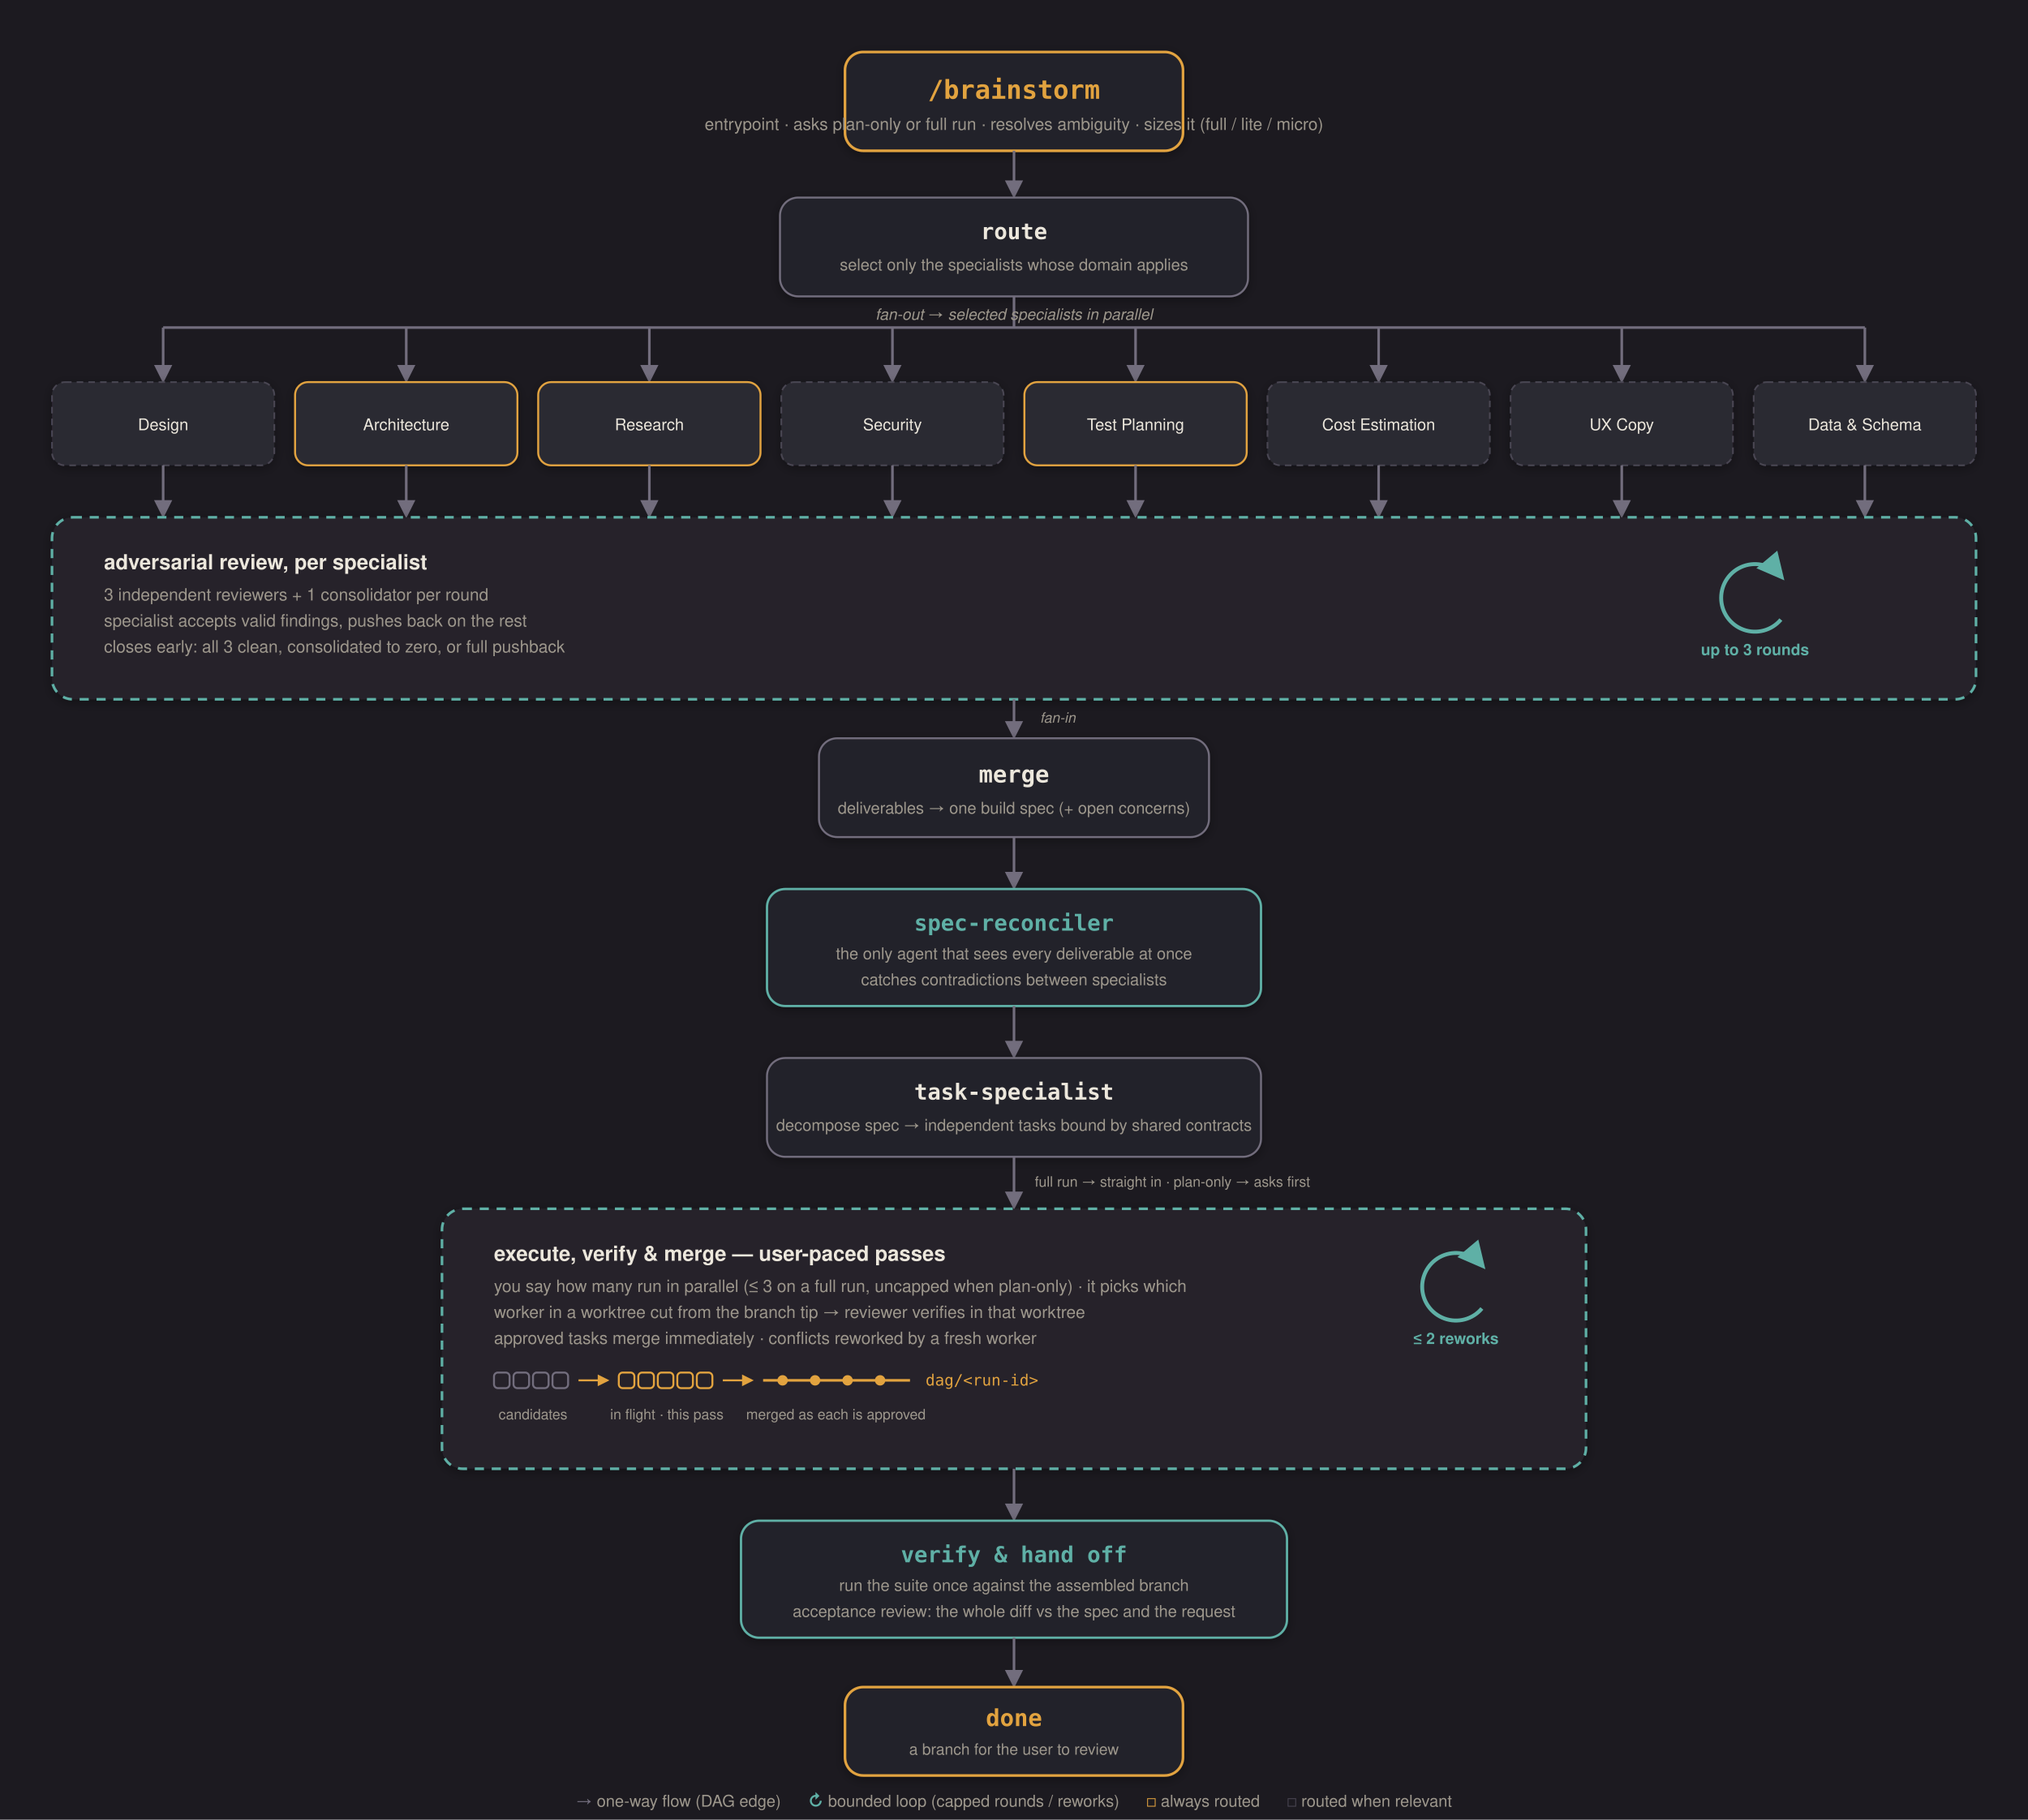
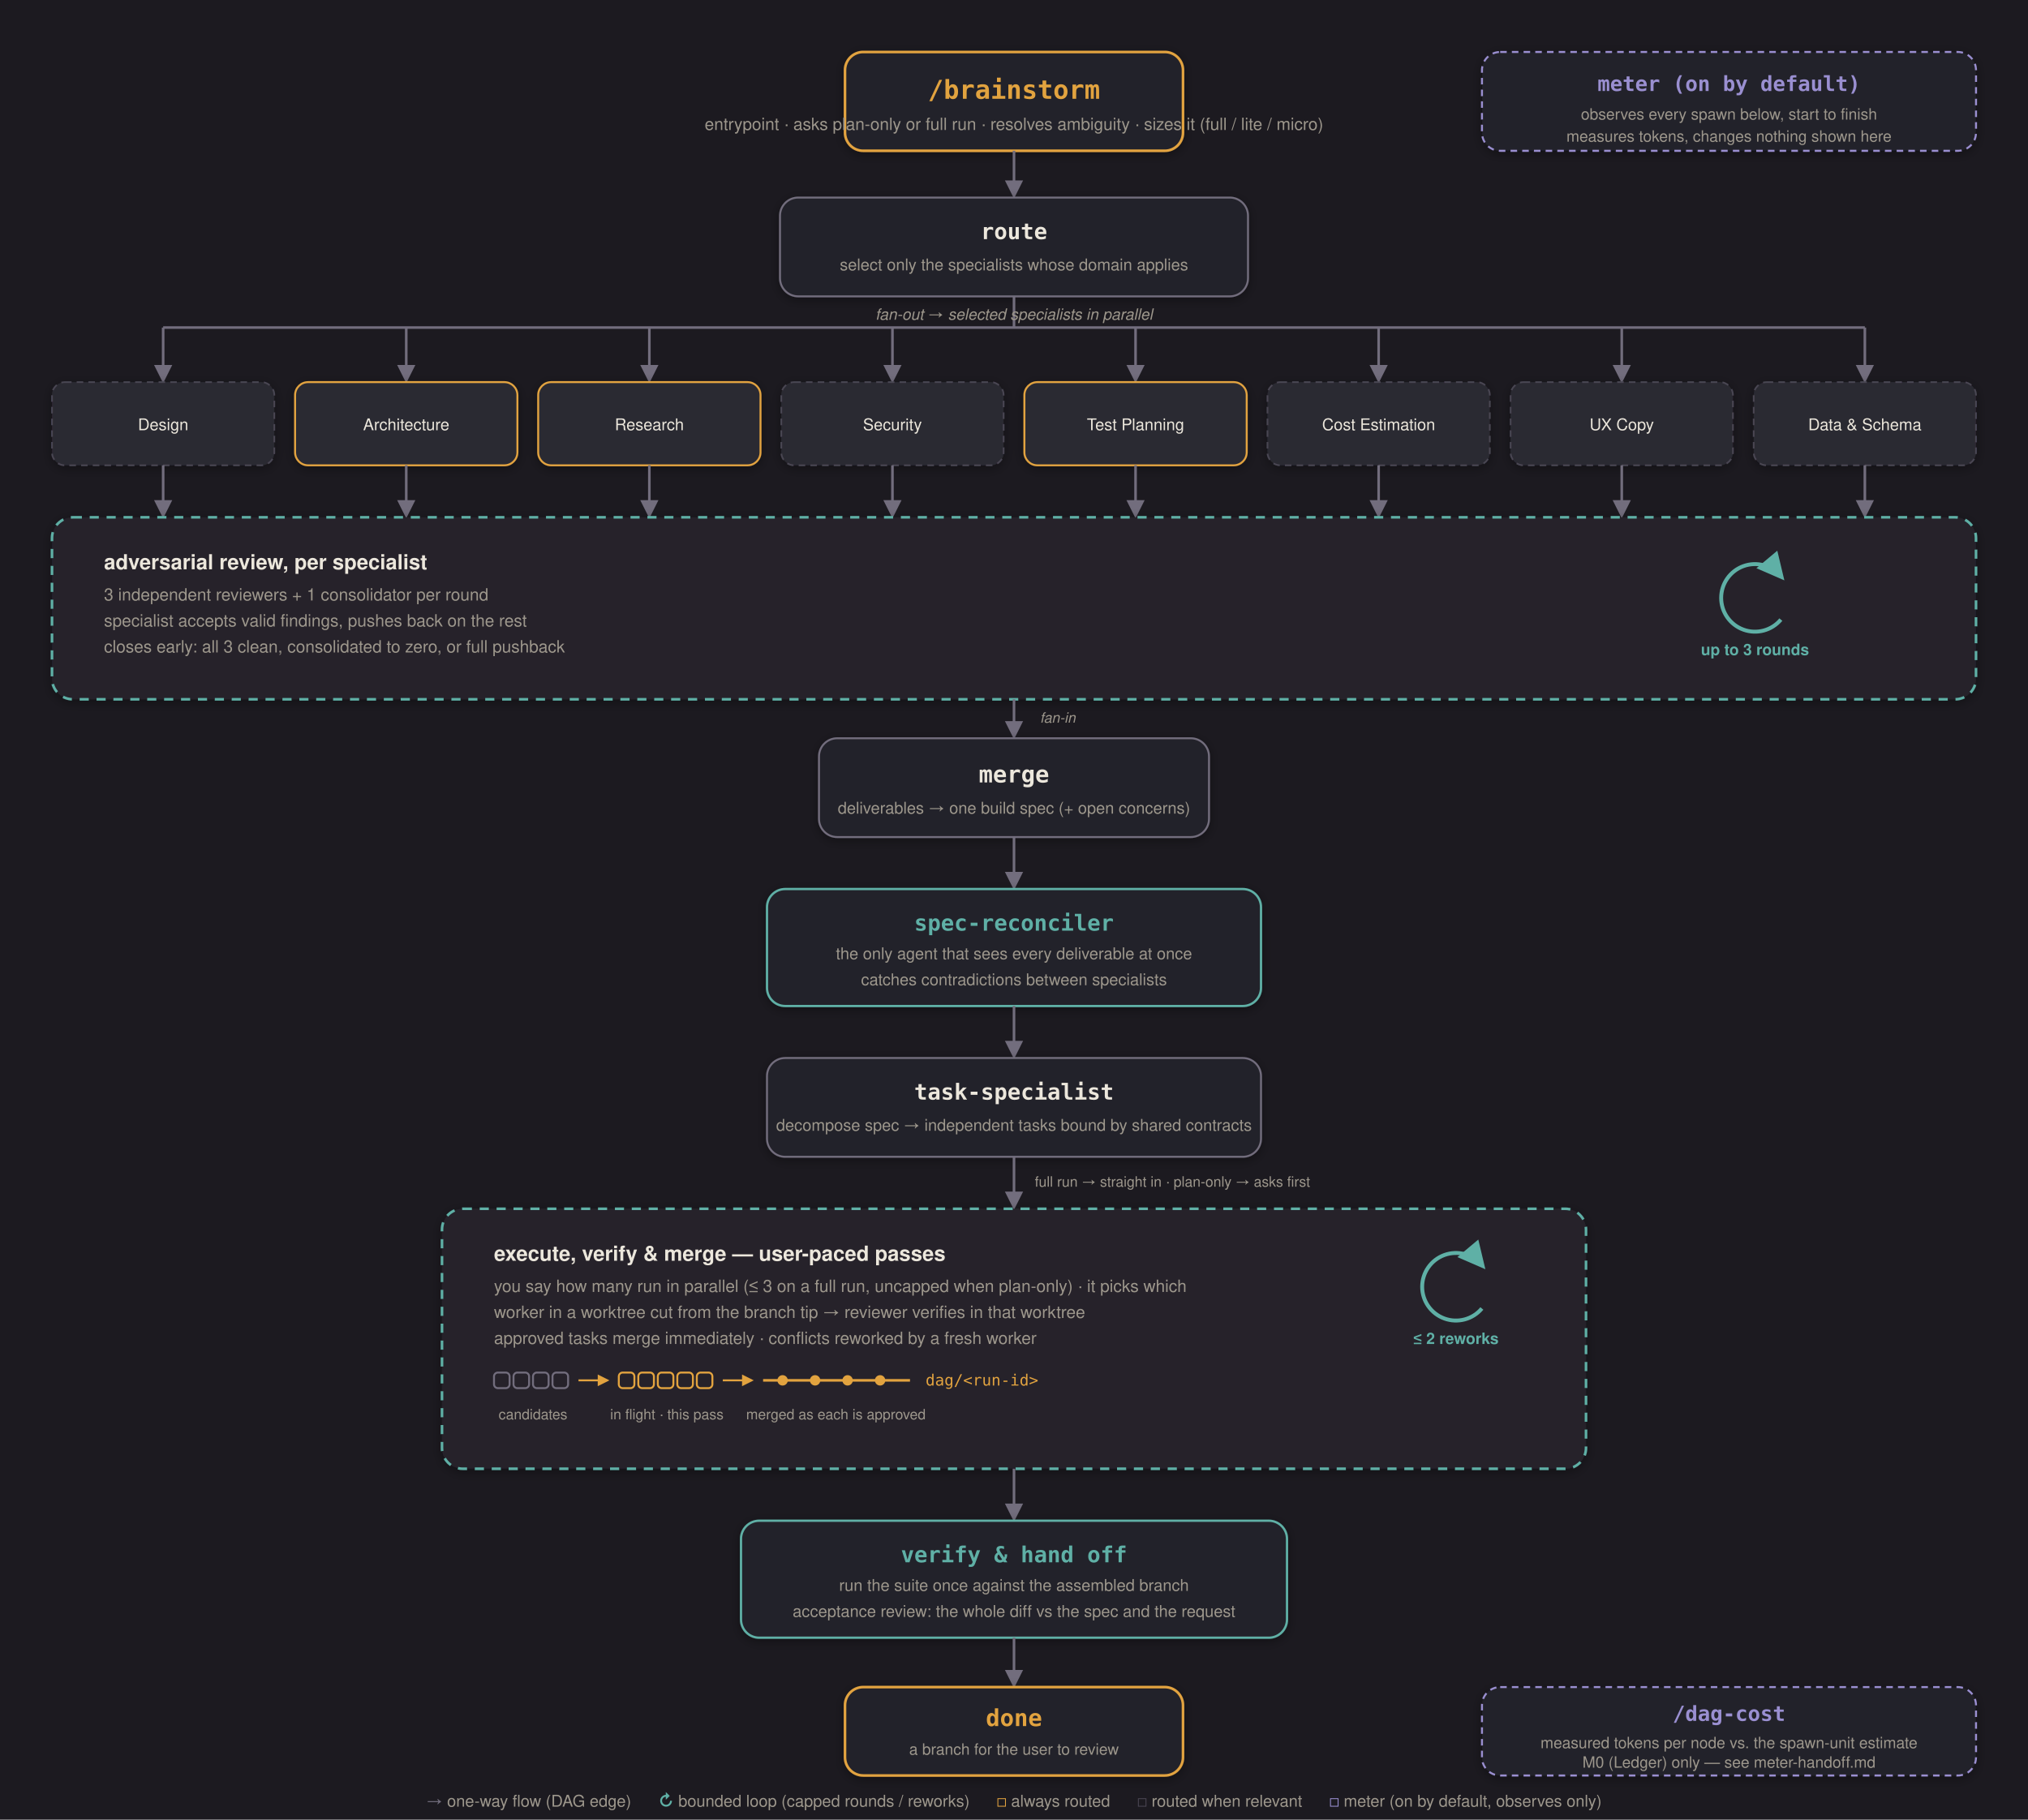
<svg xmlns="http://www.w3.org/2000/svg" viewBox="0 0 1560 1400" width="1560" height="1400" role="img" aria-labelledby="title desc">
  <defs>
    <marker id="arrow" viewBox="0 0 10 10" refX="8" refY="5" markerWidth="7" markerHeight="7" orient="auto-start-reverse">
      <path d="M0,0 L10,5 L0,10 z" fill="#726d7d" />
    </marker>
    <marker id="arrowTeal" viewBox="0 0 10 10" refX="8" refY="5" markerWidth="7" markerHeight="7" orient="auto-start-reverse">
      <path d="M0,0 L10,5 L0,10 z" fill="#5fb0a6" />
    </marker>
    <marker id="arrowGold" viewBox="0 0 10 10" refX="8" refY="5" markerWidth="6" markerHeight="6" orient="auto-start-reverse">
      <path d="M0,0 L10,5 L0,10 z" fill="#e2a33f" />
    </marker>
    <filter id="soft" x="-30%" y="-30%" width="160%" height="160%">
      <feDropShadow dx="0" dy="2" stdDeviation="4" flood-color="#000000" flood-opacity="0.35" />
    </filter>
  </defs>
  <rect x="0" y="0" width="1560" height="1400" fill="#1c1a20" />
  <rect x="650" y="40" width="260" height="76" rx="14" fill="#242229" stroke="#e2a33f" stroke-width="2" filter="url(#soft)" />
  <text x="780" y="76" text-anchor="middle" font-family="ui-monospace, SFMono-Regular, Menlo, Consolas, monospace" font-size="20" font-weight="600" fill="#e2a33f">/brainstorm</text>
  <text x="780" y="100" text-anchor="middle" font-family="-apple-system, BlinkMacSystemFont, 'Segoe UI', Helvetica, Arial, sans-serif" font-size="13" fill="#9d978c">entrypoint · asks plan-only or full run · resolves ambiguity · sizes it (full / lite / micro)</text>
+   <rect x="1140" y="40" width="380" height="76" rx="14" fill="#242229" stroke="#9a8fd1" stroke-width="1.5" stroke-dasharray="5 4" filter="url(#soft)" />
+   <text x="1330" y="70" text-anchor="middle" font-family="ui-monospace, SFMono-Regular, Menlo, Consolas, monospace" font-size="16" font-weight="600" fill="#9a8fd1">meter (on by default)</text>
+   <text x="1330" y="92" text-anchor="middle" font-family="-apple-system, BlinkMacSystemFont, 'Segoe UI', Helvetica, Arial, sans-serif" font-size="12" fill="#9d978c">observes every spawn below, start to finish</text>
+   <text x="1330" y="109" text-anchor="middle" font-family="-apple-system, BlinkMacSystemFont, 'Segoe UI', Helvetica, Arial, sans-serif" font-size="12" fill="#9d978c">measures tokens, changes nothing shown here</text>
  <line x1="780" y1="116" x2="780" y2="150" stroke="#726d7d" stroke-width="2" marker-end="url(#arrow)" />
  <rect x="600" y="152" width="360" height="76" rx="14" fill="#242229" stroke="#726d7d" stroke-width="1.5" filter="url(#soft)" />
  <text x="780" y="184" text-anchor="middle" font-family="ui-monospace, SFMono-Regular, Menlo, Consolas, monospace" font-size="17" font-weight="600" fill="#ece7dc">route</text>
  <text x="780" y="208" text-anchor="middle" font-family="-apple-system, BlinkMacSystemFont, 'Segoe UI', Helvetica, Arial, sans-serif" font-size="12.5" fill="#9d978c">select only the specialists whose domain applies</text>
  <line x1="780" y1="228" x2="780" y2="252" stroke="#726d7d" stroke-width="2" />
  <text x="780" y="246" text-anchor="middle" font-family="-apple-system, BlinkMacSystemFont, 'Segoe UI', Helvetica, Arial, sans-serif" font-size="12" font-style="italic" fill="#9d978c">fan-out → selected specialists in parallel</text>
  <line x1="125.5" y1="252" x2="1434.5" y2="252" stroke="#726d7d" stroke-width="2" />
  <line x1="125.5" y1="252" x2="125.5" y2="292" stroke="#726d7d" stroke-width="2" marker-end="url(#arrow)" />
  <line x1="312.5" y1="252" x2="312.5" y2="292" stroke="#726d7d" stroke-width="2" marker-end="url(#arrow)" />
  <line x1="499.5" y1="252" x2="499.5" y2="292" stroke="#726d7d" stroke-width="2" marker-end="url(#arrow)" />
  <line x1="686.5" y1="252" x2="686.5" y2="292" stroke="#726d7d" stroke-width="2" marker-end="url(#arrow)" />
  <line x1="873.5" y1="252" x2="873.5" y2="292" stroke="#726d7d" stroke-width="2" marker-end="url(#arrow)" />
  <line x1="1060.5" y1="252" x2="1060.5" y2="292" stroke="#726d7d" stroke-width="2" marker-end="url(#arrow)" />
  <line x1="1247.5" y1="252" x2="1247.5" y2="292" stroke="#726d7d" stroke-width="2" marker-end="url(#arrow)" />
  <line x1="1434.5" y1="252" x2="1434.5" y2="292" stroke="#726d7d" stroke-width="2" marker-end="url(#arrow)" />
  <g font-family="-apple-system, BlinkMacSystemFont, 'Segoe UI', Helvetica, Arial, sans-serif" font-size="12.5" fill="#ece7dc" text-anchor="middle">
    <g filter="url(#soft)">
      <rect x="40" y="294" width="171" height="64" rx="10" fill="#2c2a33" stroke="#4a4653" stroke-width="1.25" stroke-dasharray="5 4" />
      <rect x="227" y="294" width="171" height="64" rx="10" fill="#2c2a33" stroke="#e2a33f" stroke-width="1.5" />
      <rect x="414" y="294" width="171" height="64" rx="10" fill="#2c2a33" stroke="#e2a33f" stroke-width="1.5" />
      <rect x="601" y="294" width="171" height="64" rx="10" fill="#2c2a33" stroke="#4a4653" stroke-width="1.25" stroke-dasharray="5 4" />
      <rect x="788" y="294" width="171" height="64" rx="10" fill="#2c2a33" stroke="#e2a33f" stroke-width="1.5" />
      <rect x="975" y="294" width="171" height="64" rx="10" fill="#2c2a33" stroke="#4a4653" stroke-width="1.25" stroke-dasharray="5 4" />
      <rect x="1162" y="294" width="171" height="64" rx="10" fill="#2c2a33" stroke="#4a4653" stroke-width="1.25" stroke-dasharray="5 4" />
      <rect x="1349" y="294" width="171" height="64" rx="10" fill="#2c2a33" stroke="#4a4653" stroke-width="1.25" stroke-dasharray="5 4" />
    </g>
    <text x="125.5" y="331">Design</text>
    <text x="312.5" y="331">Architecture</text>
    <text x="499.5" y="331">Research</text>
    <text x="686.5" y="331">Security</text>
    <text x="873.5" y="331">Test Planning</text>
    <text x="1060.5" y="331">Cost Estimation</text>
    <text x="1247.5" y="331">UX Copy</text>
    <text x="1434.5" y="331">Data &amp; Schema</text>
  </g>
  <line x1="125.5" y1="358" x2="125.5" y2="396" stroke="#726d7d" stroke-width="2" marker-end="url(#arrow)" />
  <line x1="312.5" y1="358" x2="312.5" y2="396" stroke="#726d7d" stroke-width="2" marker-end="url(#arrow)" />
  <line x1="499.5" y1="358" x2="499.5" y2="396" stroke="#726d7d" stroke-width="2" marker-end="url(#arrow)" />
  <line x1="686.5" y1="358" x2="686.5" y2="396" stroke="#726d7d" stroke-width="2" marker-end="url(#arrow)" />
  <line x1="873.5" y1="358" x2="873.5" y2="396" stroke="#726d7d" stroke-width="2" marker-end="url(#arrow)" />
  <line x1="1060.5" y1="358" x2="1060.5" y2="396" stroke="#726d7d" stroke-width="2" marker-end="url(#arrow)" />
  <line x1="1247.5" y1="358" x2="1247.5" y2="396" stroke="#726d7d" stroke-width="2" marker-end="url(#arrow)" />
  <line x1="1434.5" y1="358" x2="1434.5" y2="396" stroke="#726d7d" stroke-width="2" marker-end="url(#arrow)" />
  <rect x="40" y="398" width="1480" height="140" rx="16" fill="#26242c" stroke="#5fb0a6" stroke-width="2" stroke-dasharray="7 6" filter="url(#soft)" />
  <g font-family="-apple-system, BlinkMacSystemFont, 'Segoe UI', Helvetica, Arial, sans-serif">
    <text x="80" y="438" font-size="16" font-weight="600" fill="#ece7dc">adversarial review, per specialist</text>
    <text x="80" y="462" font-size="13" fill="#9d978c">3 independent reviewers + 1 consolidator per round</text>
    <text x="80" y="482" font-size="13" fill="#9d978c">specialist accepts valid findings, pushes back on the rest</text>
    <text x="80" y="502" font-size="13" fill="#9d978c">closes early: all 3 clean, consolidated to zero, or full pushback</text>
  </g>
  <path d="M1369.9 476.7 A26 26 0 1 1 1369.9 443.3" stroke="#5fb0a6" stroke-width="3" fill="none" marker-end="url(#arrowTeal)" />
  <text x="1350" y="504" text-anchor="middle" font-family="-apple-system, BlinkMacSystemFont, 'Segoe UI', Helvetica, Arial, sans-serif" font-size="12" font-weight="600" fill="#5fb0a6">up to 3 rounds</text>
  <line x1="780" y1="538" x2="780" y2="566" stroke="#726d7d" stroke-width="2" marker-end="url(#arrow)" />
  <text x="800" y="556" text-anchor="start" font-family="-apple-system, BlinkMacSystemFont, 'Segoe UI', Helvetica, Arial, sans-serif" font-size="11" font-style="italic" fill="#9d978c">fan-in</text>
  <rect x="630" y="568" width="300" height="76" rx="14" fill="#242229" stroke="#726d7d" stroke-width="1.5" filter="url(#soft)" />
  <text x="780" y="602" text-anchor="middle" font-family="ui-monospace, SFMono-Regular, Menlo, Consolas, monospace" font-size="18" font-weight="600" fill="#ece7dc">merge</text>
  <text x="780" y="626" text-anchor="middle" font-family="-apple-system, BlinkMacSystemFont, 'Segoe UI', Helvetica, Arial, sans-serif" font-size="12.5" fill="#9d978c">deliverables → one build spec (+ open concerns)</text>
  <line x1="780" y1="644" x2="780" y2="682" stroke="#726d7d" stroke-width="2" marker-end="url(#arrow)" />
  <rect x="590" y="684" width="380" height="90" rx="14" fill="#242229" stroke="#5fb0a6" stroke-width="1.75" filter="url(#soft)" />
  <text x="780" y="716" text-anchor="middle" font-family="ui-monospace, SFMono-Regular, Menlo, Consolas, monospace" font-size="17" font-weight="600" fill="#5fb0a6">spec-reconciler</text>
  <text x="780" y="738" text-anchor="middle" font-family="-apple-system, BlinkMacSystemFont, 'Segoe UI', Helvetica, Arial, sans-serif" font-size="12.5" fill="#9d978c">the only agent that sees every deliverable at once</text>
  <text x="780" y="758" text-anchor="middle" font-family="-apple-system, BlinkMacSystemFont, 'Segoe UI', Helvetica, Arial, sans-serif" font-size="12.5" fill="#9d978c">catches contradictions between specialists</text>
  <line x1="780" y1="774" x2="780" y2="812" stroke="#726d7d" stroke-width="2" marker-end="url(#arrow)" />
  <rect x="590" y="814" width="380" height="76" rx="14" fill="#242229" stroke="#726d7d" stroke-width="1.5" filter="url(#soft)" />
  <text x="780" y="846" text-anchor="middle" font-family="ui-monospace, SFMono-Regular, Menlo, Consolas, monospace" font-size="17" font-weight="600" fill="#ece7dc">task-specialist</text>
  <text x="780" y="870" text-anchor="middle" font-family="-apple-system, BlinkMacSystemFont, 'Segoe UI', Helvetica, Arial, sans-serif" font-size="12.5" fill="#9d978c">decompose spec → independent tasks bound by shared contracts</text>
  <line x1="780" y1="890" x2="780" y2="928" stroke="#726d7d" stroke-width="2" marker-end="url(#arrow)" />
  <text x="796" y="913" text-anchor="start" font-family="-apple-system, BlinkMacSystemFont, 'Segoe UI', Helvetica, Arial, sans-serif" font-size="11" fill="#9d978c">full run → straight in · plan-only → asks first</text>
  <rect x="340" y="930" width="880" height="200" rx="16" fill="#26242c" stroke="#5fb0a6" stroke-width="2" stroke-dasharray="7 6" filter="url(#soft)" />
  <g font-family="-apple-system, BlinkMacSystemFont, 'Segoe UI', Helvetica, Arial, sans-serif">
    <text x="380" y="970" font-size="16" font-weight="600" fill="#ece7dc">execute, verify &amp; merge — user-paced passes</text>
    <text x="380" y="994" font-size="13" fill="#9d978c">you say how many run in parallel (≤ 3 on a full run, uncapped when plan-only) · it picks which</text>
    <text x="380" y="1014" font-size="13" fill="#9d978c">worker in a worktree cut from the branch tip → reviewer verifies in that worktree</text>
    <text x="380" y="1034" font-size="13" fill="#9d978c">approved tasks merge immediately · conflicts reworked by a fresh worker</text>
  </g>
  <g>
    <rect x="380" y="1056" width="12" height="12" rx="3" fill="none" stroke="#726d7d" stroke-width="1.5" />
    <rect x="395" y="1056" width="12" height="12" rx="3" fill="none" stroke="#726d7d" stroke-width="1.5" />
    <rect x="410" y="1056" width="12" height="12" rx="3" fill="none" stroke="#726d7d" stroke-width="1.5" />
    <rect x="425" y="1056" width="12" height="12" rx="3" fill="none" stroke="#726d7d" stroke-width="1.5" />
    <line x1="445" y1="1062" x2="467" y2="1062" stroke="#e2a33f" stroke-width="1.5" marker-end="url(#arrowGold)" />
    <rect x="476" y="1056" width="12" height="12" rx="3" fill="none" stroke="#e2a33f" stroke-width="1.5" />
    <rect x="491" y="1056" width="12" height="12" rx="3" fill="none" stroke="#e2a33f" stroke-width="1.5" />
    <rect x="506" y="1056" width="12" height="12" rx="3" fill="none" stroke="#e2a33f" stroke-width="1.5" />
    <rect x="521" y="1056" width="12" height="12" rx="3" fill="none" stroke="#e2a33f" stroke-width="1.5" />
    <rect x="536" y="1056" width="12" height="12" rx="3" fill="none" stroke="#e2a33f" stroke-width="1.5" />
    <line x1="556" y1="1062" x2="578" y2="1062" stroke="#e2a33f" stroke-width="1.5" marker-end="url(#arrowGold)" />
    <line x1="587" y1="1062" x2="700" y2="1062" stroke="#e2a33f" stroke-width="2" />
    <circle cx="602" cy="1062" r="4" fill="#e2a33f" />
    <circle cx="627" cy="1062" r="4" fill="#e2a33f" />
    <circle cx="652" cy="1062" r="4" fill="#e2a33f" />
    <circle cx="677" cy="1062" r="4" fill="#e2a33f" />
  </g>
  <g font-family="-apple-system, BlinkMacSystemFont, 'Segoe UI', Helvetica, Arial, sans-serif" font-size="11" fill="#9d978c">
    <text x="410" y="1092" text-anchor="middle">candidates</text>
    <text x="513" y="1092" text-anchor="middle">in flight · this pass</text>
    <text x="643" y="1092" text-anchor="middle">merged as each is approved</text>
    <text x="712" y="1066" text-anchor="start" font-family="ui-monospace, SFMono-Regular, Menlo, Consolas, monospace" font-size="12" fill="#e2a33f">dag/&lt;run-id&gt;</text>
  </g>
  <path d="M1139.9 1006.7 A26 26 0 1 1 1139.9 973.3" stroke="#5fb0a6" stroke-width="3" fill="none" marker-end="url(#arrowTeal)" />
  <text x="1120" y="1034" text-anchor="middle" font-family="-apple-system, BlinkMacSystemFont, 'Segoe UI', Helvetica, Arial, sans-serif" font-size="12" font-weight="600" fill="#5fb0a6">≤ 2 reworks</text>
  <line x1="780" y1="1130" x2="780" y2="1168" stroke="#726d7d" stroke-width="2" marker-end="url(#arrow)" />
  <rect x="570" y="1170" width="420" height="90" rx="14" fill="#242229" stroke="#5fb0a6" stroke-width="1.75" filter="url(#soft)" />
  <text x="780" y="1202" text-anchor="middle" font-family="ui-monospace, SFMono-Regular, Menlo, Consolas, monospace" font-size="17" font-weight="600" fill="#5fb0a6">verify &amp; hand off</text>
  <text x="780" y="1224" text-anchor="middle" font-family="-apple-system, BlinkMacSystemFont, 'Segoe UI', Helvetica, Arial, sans-serif" font-size="12.5" fill="#9d978c">run the suite once against the assembled branch</text>
  <text x="780" y="1244" text-anchor="middle" font-family="-apple-system, BlinkMacSystemFont, 'Segoe UI', Helvetica, Arial, sans-serif" font-size="12.5" fill="#9d978c">acceptance review: the whole diff vs the spec and the request</text>
  <line x1="780" y1="1260" x2="780" y2="1296" stroke="#726d7d" stroke-width="2" marker-end="url(#arrow)" />
  <rect x="650" y="1298" width="260" height="68" rx="14" fill="#242229" stroke="#e2a33f" stroke-width="2" filter="url(#soft)" />
  <text x="780" y="1328" text-anchor="middle" font-family="ui-monospace, SFMono-Regular, Menlo, Consolas, monospace" font-size="18" font-weight="700" fill="#e2a33f">done</text>
  <text x="780" y="1350" text-anchor="middle" font-family="-apple-system, BlinkMacSystemFont, 'Segoe UI', Helvetica, Arial, sans-serif" font-size="12" fill="#9d978c">a branch for the user to review</text>
+   <rect x="1140" y="1298" width="380" height="68" rx="14" fill="#242229" stroke="#9a8fd1" stroke-width="1.5" stroke-dasharray="5 4" filter="url(#soft)" />
+   <text x="1330" y="1324" text-anchor="middle" font-family="ui-monospace, SFMono-Regular, Menlo, Consolas, monospace" font-size="16" font-weight="600" fill="#9a8fd1">/dag-cost</text>
+   <text x="1330" y="1345" text-anchor="middle" font-family="-apple-system, BlinkMacSystemFont, 'Segoe UI', Helvetica, Arial, sans-serif" font-size="12" fill="#9d978c">measured tokens per node vs. the spawn-unit estimate</text>
+   <text x="1330" y="1360" text-anchor="middle" font-family="-apple-system, BlinkMacSystemFont, 'Segoe UI', Helvetica, Arial, sans-serif" font-size="12" fill="#9d978c">M0 (Ledger) only — see meter-handoff.md</text>
  <text x="780" y="1390" text-anchor="middle" font-family="-apple-system, BlinkMacSystemFont, 'Segoe UI', Helvetica, Arial, sans-serif" font-size="12.5" fill="#9d978c">
-     <tspan fill="#726d7d" font-weight="700">→</tspan> one-way flow (DAG edge)      <tspan fill="#5fb0a6" font-weight="700">↻</tspan> bounded loop (capped rounds / reworks)      <tspan fill="#e2a33f" font-weight="700">□</tspan> always routed      <tspan fill="#4a4653" font-weight="700">□</tspan> routed when relevant</text>
+     <tspan fill="#726d7d" font-weight="700">→</tspan> one-way flow (DAG edge)      <tspan fill="#5fb0a6" font-weight="700">↻</tspan> bounded loop (capped rounds / reworks)      <tspan fill="#e2a33f" font-weight="700">□</tspan> always routed      <tspan fill="#4a4653" font-weight="700">□</tspan> routed when relevant      <tspan fill="#9a8fd1" font-weight="700">□</tspan> meter (on by default, observes only)</text>
</svg>
